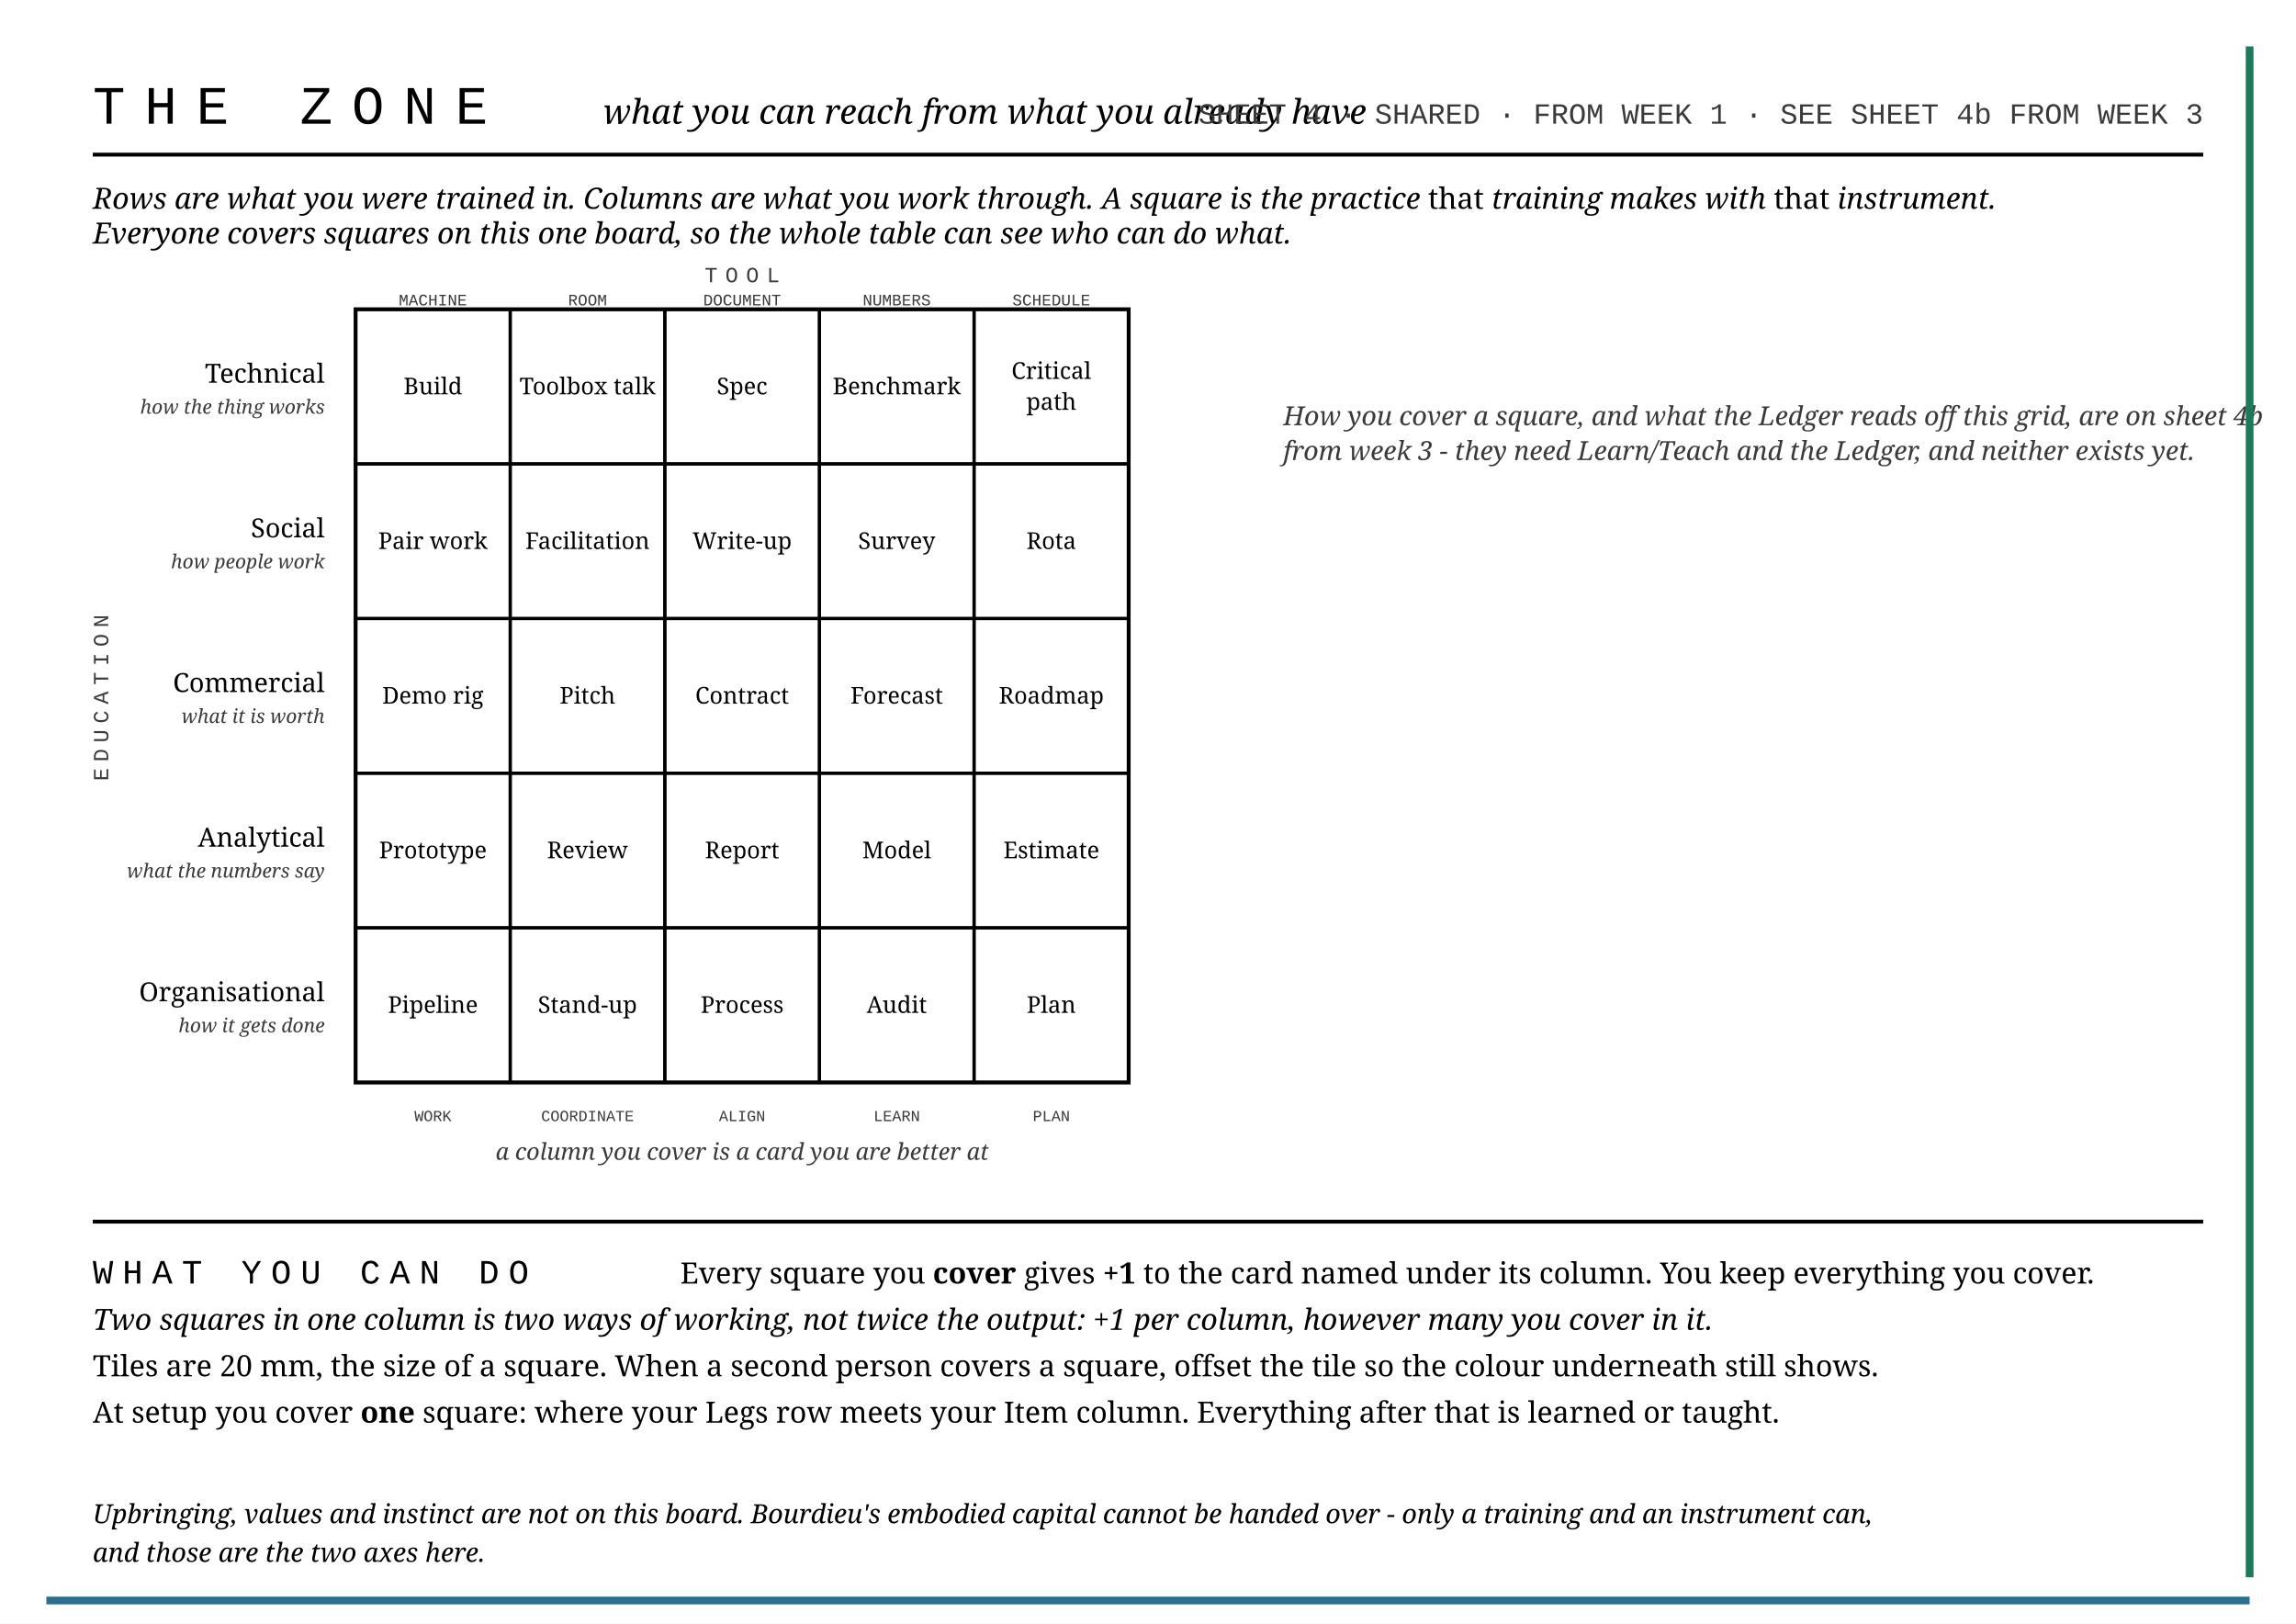
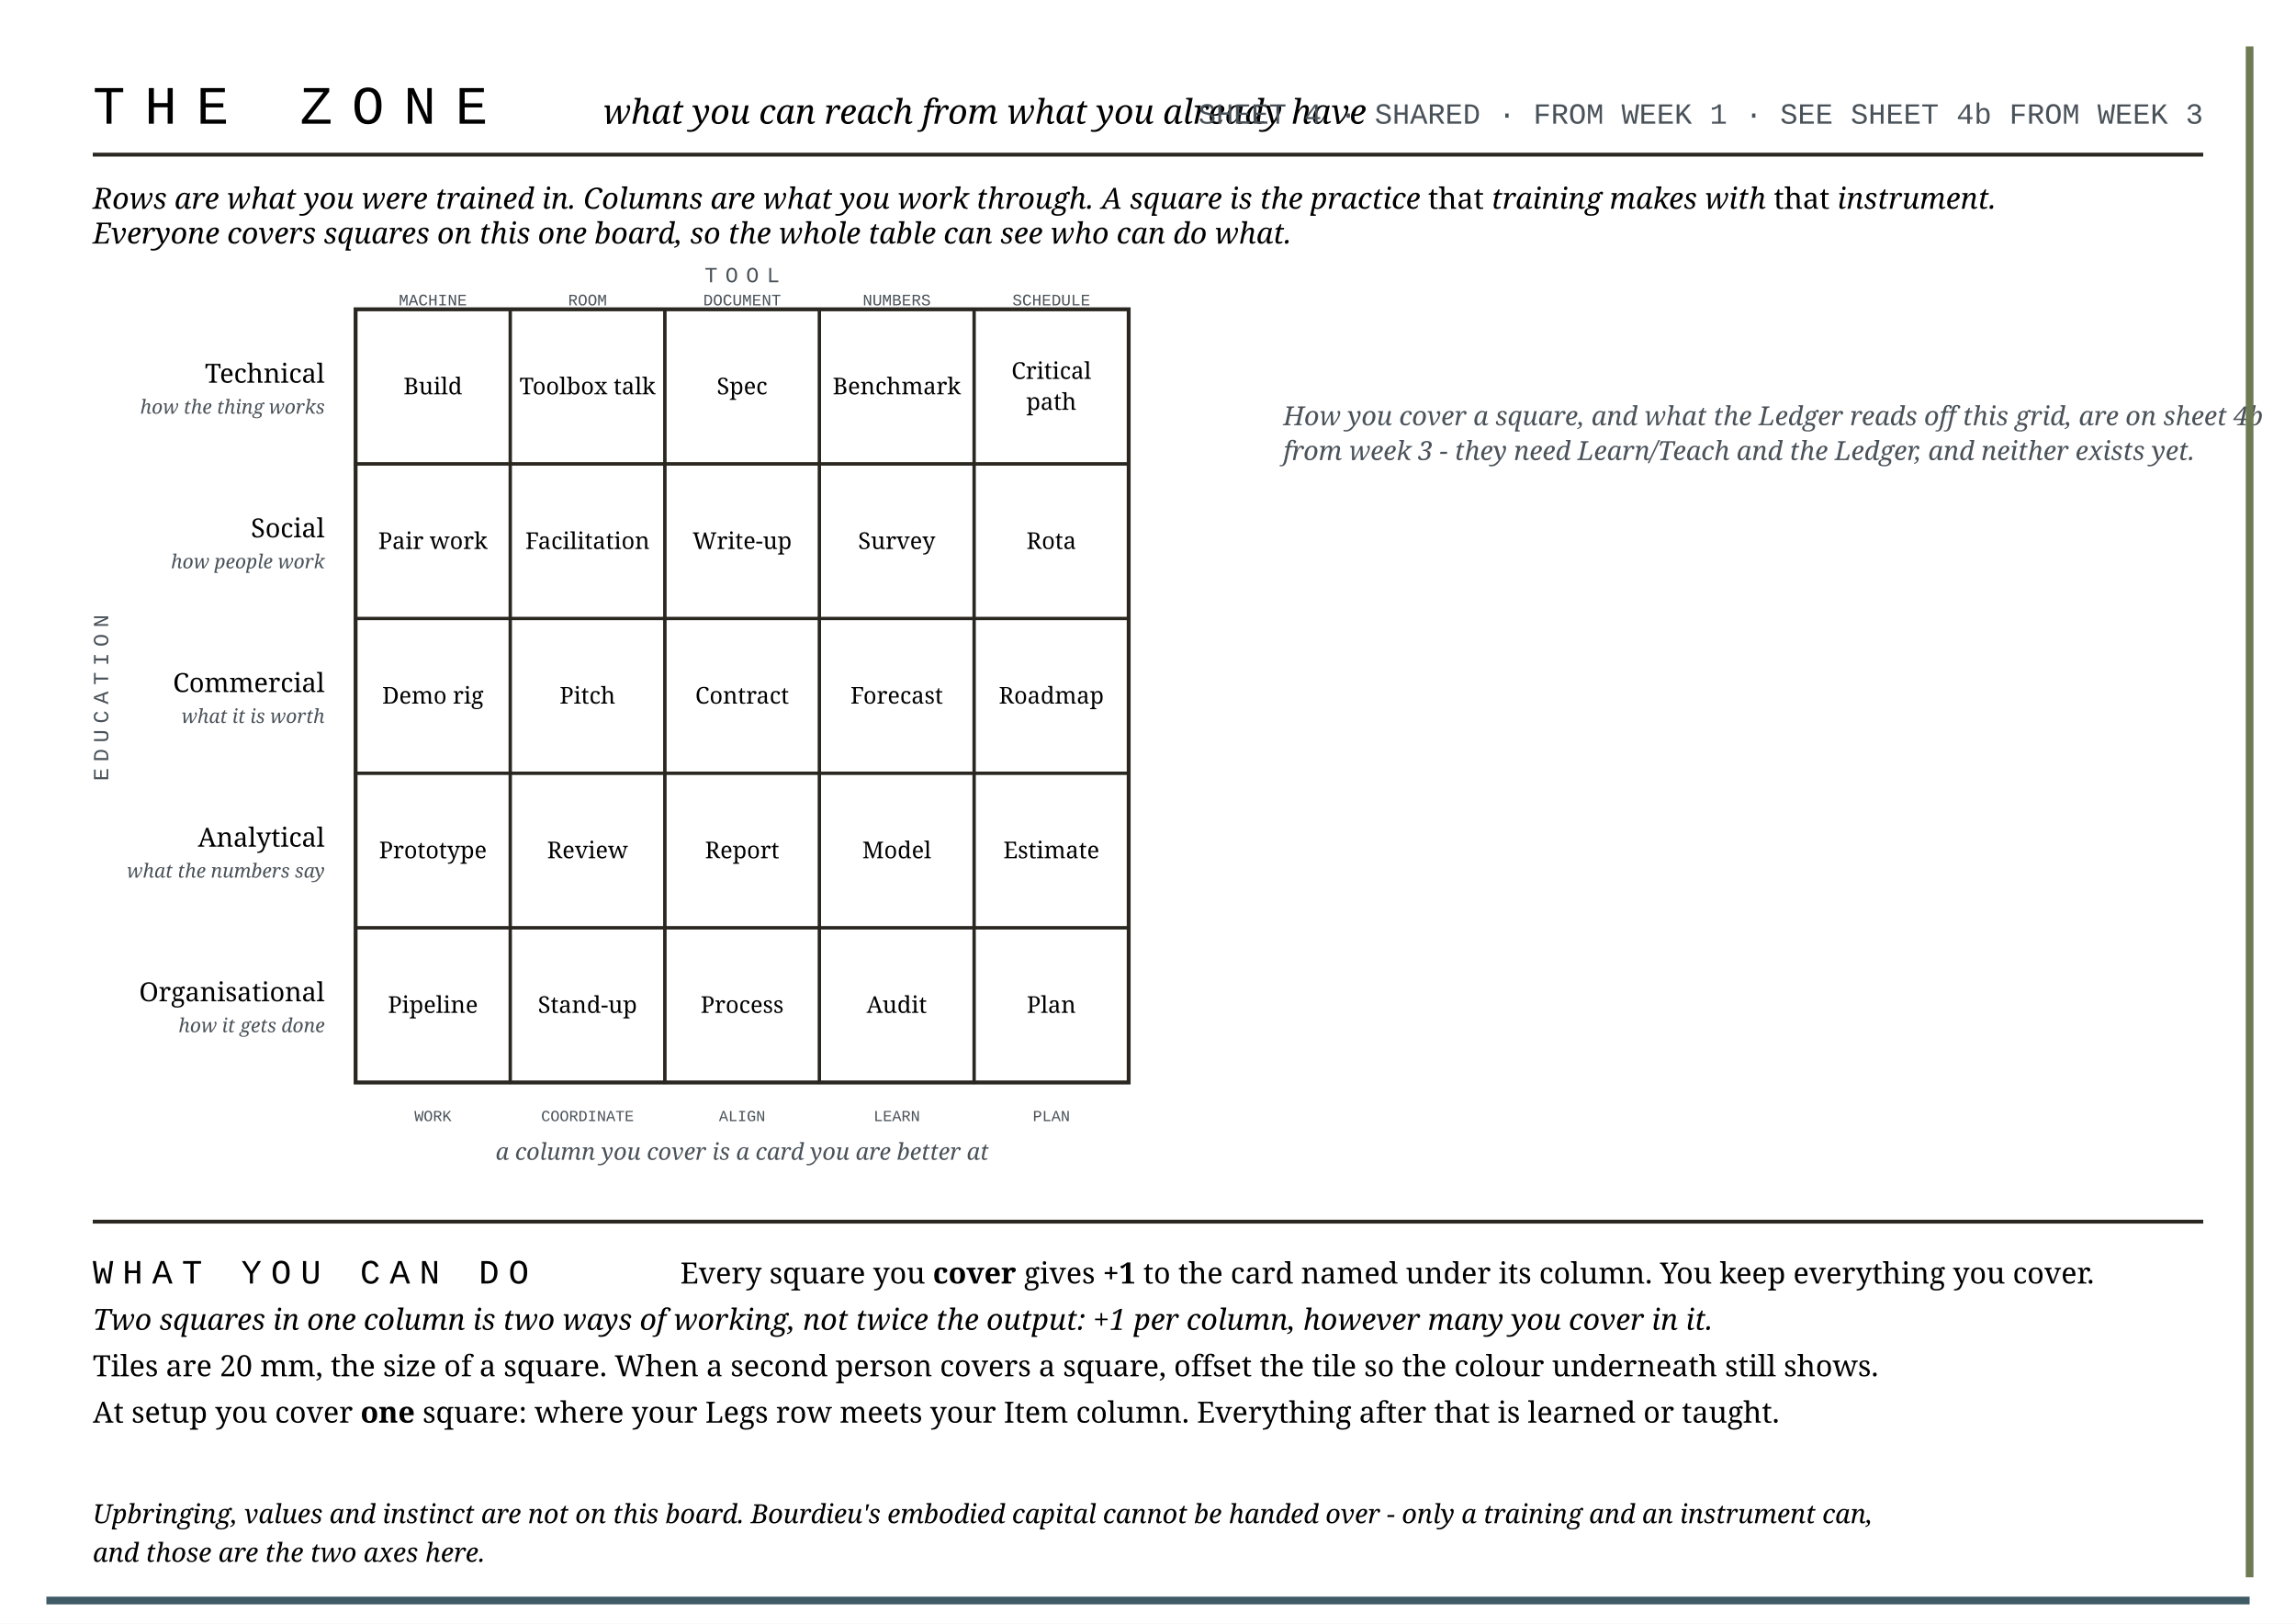
<svg xmlns="http://www.w3.org/2000/svg" width="297mm" height="210mm" viewBox="0 0 297 210">
  <style>
  .s { font-family:"EB Garamond",Garamond,Georgia,serif; fill:#000000; }
  .m { font-family:"IBM Plex Mono","Courier New",monospace; fill:#000000; }
-   .r { stroke:#000000; stroke-width:.5; fill:none; }
-   .cell { fill:none; stroke:#000000; stroke-width:.4; }
-   .q { fill:#3A3A3A; }
+   .r { stroke:#2A2620; stroke-width:.5; fill:none; }
+   .cell { fill:none; stroke:#2A2620; stroke-width:.4; }
+   .q { fill:#4A5259; }
</style>
  <rect width="297" height="210" fill="#FFFFFF" />
  <text x="12" y="16" class="m" font-size="7" letter-spacing="2.5">THE ZONE</text>
  <text x="78" y="16" class="s" font-size="4.4" font-style="italic">what you can reach from what you already have</text>
  <text x="285" y="16" class="m q" font-size="3.8" text-anchor="end">SHEET 4 · SHARED · FROM WEEK 1 · SEE SHEET 4b FROM WEEK 3</text>
  <line x1="12" y1="20" x2="285" y2="20" class="r" />
  <text x="12" y="27" class="s" font-size="3.8" font-style="italic">Rows are what you were trained in. Columns are what you work through. A square is the practice <tspan font-style="normal">that</tspan> training makes with <tspan font-style="normal">that</tspan> instrument.</text>
  <text x="12" y="31.5" class="s" font-size="3.8" font-style="italic">Everyone covers squares on this one board, so the whole table can see who can do what.</text>
  <g transform="translate(-16,0)">
    <g class="m q" font-size="2.1" text-anchor="middle">
      <text x="72" y="39.5">MACHINE</text>
      <text x="92" y="39.5">ROOM</text>
      <text x="112" y="39.5">DOCUMENT</text>
      <text x="132" y="39.5">NUMBERS</text>
      <text x="152" y="39.5">SCHEDULE</text>
    </g>
    <text x="112" y="36.5" class="m q" font-size="2.8" letter-spacing="1" text-anchor="middle">TOOL</text>
    <g transform="translate(30,101) rotate(-90)">
      <text x="0" y="0" class="m q" font-size="2.8" letter-spacing=".8">EDUCATION</text>
    </g>
    <g class="s" font-size="3.4" text-anchor="end">
      <text x="58" y="49.5">Technical</text>
      <text x="58" y="69.5">Social</text>
      <text x="58" y="89.5">Commercial</text>
      <text x="58" y="109.5">Analytical</text>
      <text x="58" y="129.5">Organisational</text>
    </g>
    <g class="s q" font-size="2.5" font-style="italic" text-anchor="end">
      <text x="58" y="53.5">how the thing works</text>
      <text x="58" y="73.5">how people work</text>
      <text x="58" y="93.5">what it is worth</text>
      <text x="58" y="113.5">what the numbers say</text>
      <text x="58" y="133.5">how it gets done</text>
    </g>
    <g class="cell">
      <rect x="62" y="40" width="20" height="20" />
      <rect x="82" y="40" width="20" height="20" />
      <rect x="102" y="40" width="20" height="20" />
      <rect x="122" y="40" width="20" height="20" />
      <rect x="142" y="40" width="20" height="20" />
      <rect x="62" y="60" width="20" height="20" />
      <rect x="82" y="60" width="20" height="20" />
      <rect x="102" y="60" width="20" height="20" />
      <rect x="122" y="60" width="20" height="20" />
      <rect x="142" y="60" width="20" height="20" />
      <rect x="62" y="80" width="20" height="20" />
      <rect x="82" y="80" width="20" height="20" />
      <rect x="102" y="80" width="20" height="20" />
      <rect x="122" y="80" width="20" height="20" />
      <rect x="142" y="80" width="20" height="20" />
      <rect x="62" y="100" width="20" height="20" />
      <rect x="82" y="100" width="20" height="20" />
      <rect x="102" y="100" width="20" height="20" />
      <rect x="122" y="100" width="20" height="20" />
      <rect x="142" y="100" width="20" height="20" />
      <rect x="62" y="120" width="20" height="20" />
      <rect x="82" y="120" width="20" height="20" />
      <rect x="102" y="120" width="20" height="20" />
      <rect x="122" y="120" width="20" height="20" />
      <rect x="142" y="120" width="20" height="20" />
    </g>
    <rect x="62" y="40" width="100" height="100" class="r" stroke-width=".8" />
    <g class="s" font-size="3" text-anchor="middle">
      <text x="72" y="51">Build</text>
      <text x="92" y="51">Toolbox talk</text>
      <text x="112" y="51">Spec</text>
      <text x="132" y="51">Benchmark</text>
      <text x="152" y="49">Critical</text>
      <text x="152" y="53">path</text>
      <text x="72" y="71">Pair work</text>
      <text x="92" y="71">Facilitation</text>
      <text x="112" y="71">Write-up</text>
      <text x="132" y="71">Survey</text>
      <text x="152" y="71">Rota</text>
      <text x="72" y="91">Demo rig</text>
      <text x="92" y="91">Pitch</text>
      <text x="112" y="91">Contract</text>
      <text x="132" y="91">Forecast</text>
      <text x="152" y="91">Roadmap</text>
      <text x="72" y="111">Prototype</text>
      <text x="92" y="111">Review</text>
      <text x="112" y="111">Report</text>
      <text x="132" y="111">Model</text>
      <text x="152" y="111">Estimate</text>
      <text x="72" y="131">Pipeline</text>
      <text x="92" y="131">Stand-up</text>
      <text x="112" y="131">Process</text>
      <text x="132" y="131">Audit</text>
      <text x="152" y="131">Plan</text>
    </g>
    <g class="m q" font-size="2" text-anchor="middle">
      <text x="72" y="145">WORK</text>
      <text x="92" y="145">COORDINATE</text>
      <text x="112" y="145">ALIGN</text>
      <text x="132" y="145">LEARN</text>
      <text x="152" y="145">PLAN</text>
    </g>
    <text x="112" y="150" class="s q" font-size="3" text-anchor="middle" font-style="italic">a column you cover is a card you are better at</text>
  </g>
  <text x="166" y="55" class="s q" font-size="3.4" font-style="italic">How you cover a square, and what the Ledger reads off this grid, are on sheet 4b</text>
  <text x="166" y="59.5" class="s q" font-size="3.4" font-style="italic">from week 3 - they need Learn/Teach and the Ledger, and neither exists yet.</text>
  <line x1="12" y1="158" x2="285" y2="158" class="r" />
  <text x="12" y="166" class="m" font-size="4.4" letter-spacing="1.2">WHAT YOU CAN DO</text>
  <text x="88" y="166" class="s" font-size="3.8">Every square you <tspan font-weight="bold">cover</tspan> gives <tspan font-weight="bold">+1</tspan> to the card named under its column. You keep everything you cover.</text>
  <text x="12" y="172" class="s" font-size="3.8" font-style="italic">Two squares in one column is two ways of working, not twice the output: +1 per column, however many you cover in it.</text>
  <text x="12" y="178" class="s" font-size="3.8">Tiles are 20 mm, the size of a square. When a second person covers a square, offset the tile so the colour underneath still shows.</text>
  <text x="12" y="184" class="s" font-size="3.8">At setup you cover <tspan font-weight="bold">one</tspan> square: where your Legs row meets your Item column. Everything after that is learned or taught.</text>
  <text x="12" y="197" class="s" font-size="3.4" font-style="italic">Upbringing, values and instinct are not on this board. Bourdieu's embodied capital cannot be handed over - only a training and an instrument can,</text>
  <text x="12" y="202" class="s" font-size="3.4" font-style="italic">and those are the two axes here.</text>
-   <line x1="291" y1="6" x2="291" y2="204" stroke="#1B7A5C" stroke-width="1" />
-   <line x1="6" y1="207" x2="291" y2="207" stroke="#2C6E8E" stroke-width="1" />
+   <line x1="291" y1="6" x2="291" y2="204" stroke="#6E7A54" stroke-width="1" />
+   <line x1="6" y1="207" x2="291" y2="207" stroke="#3F5B66" stroke-width="1" />
</svg>
